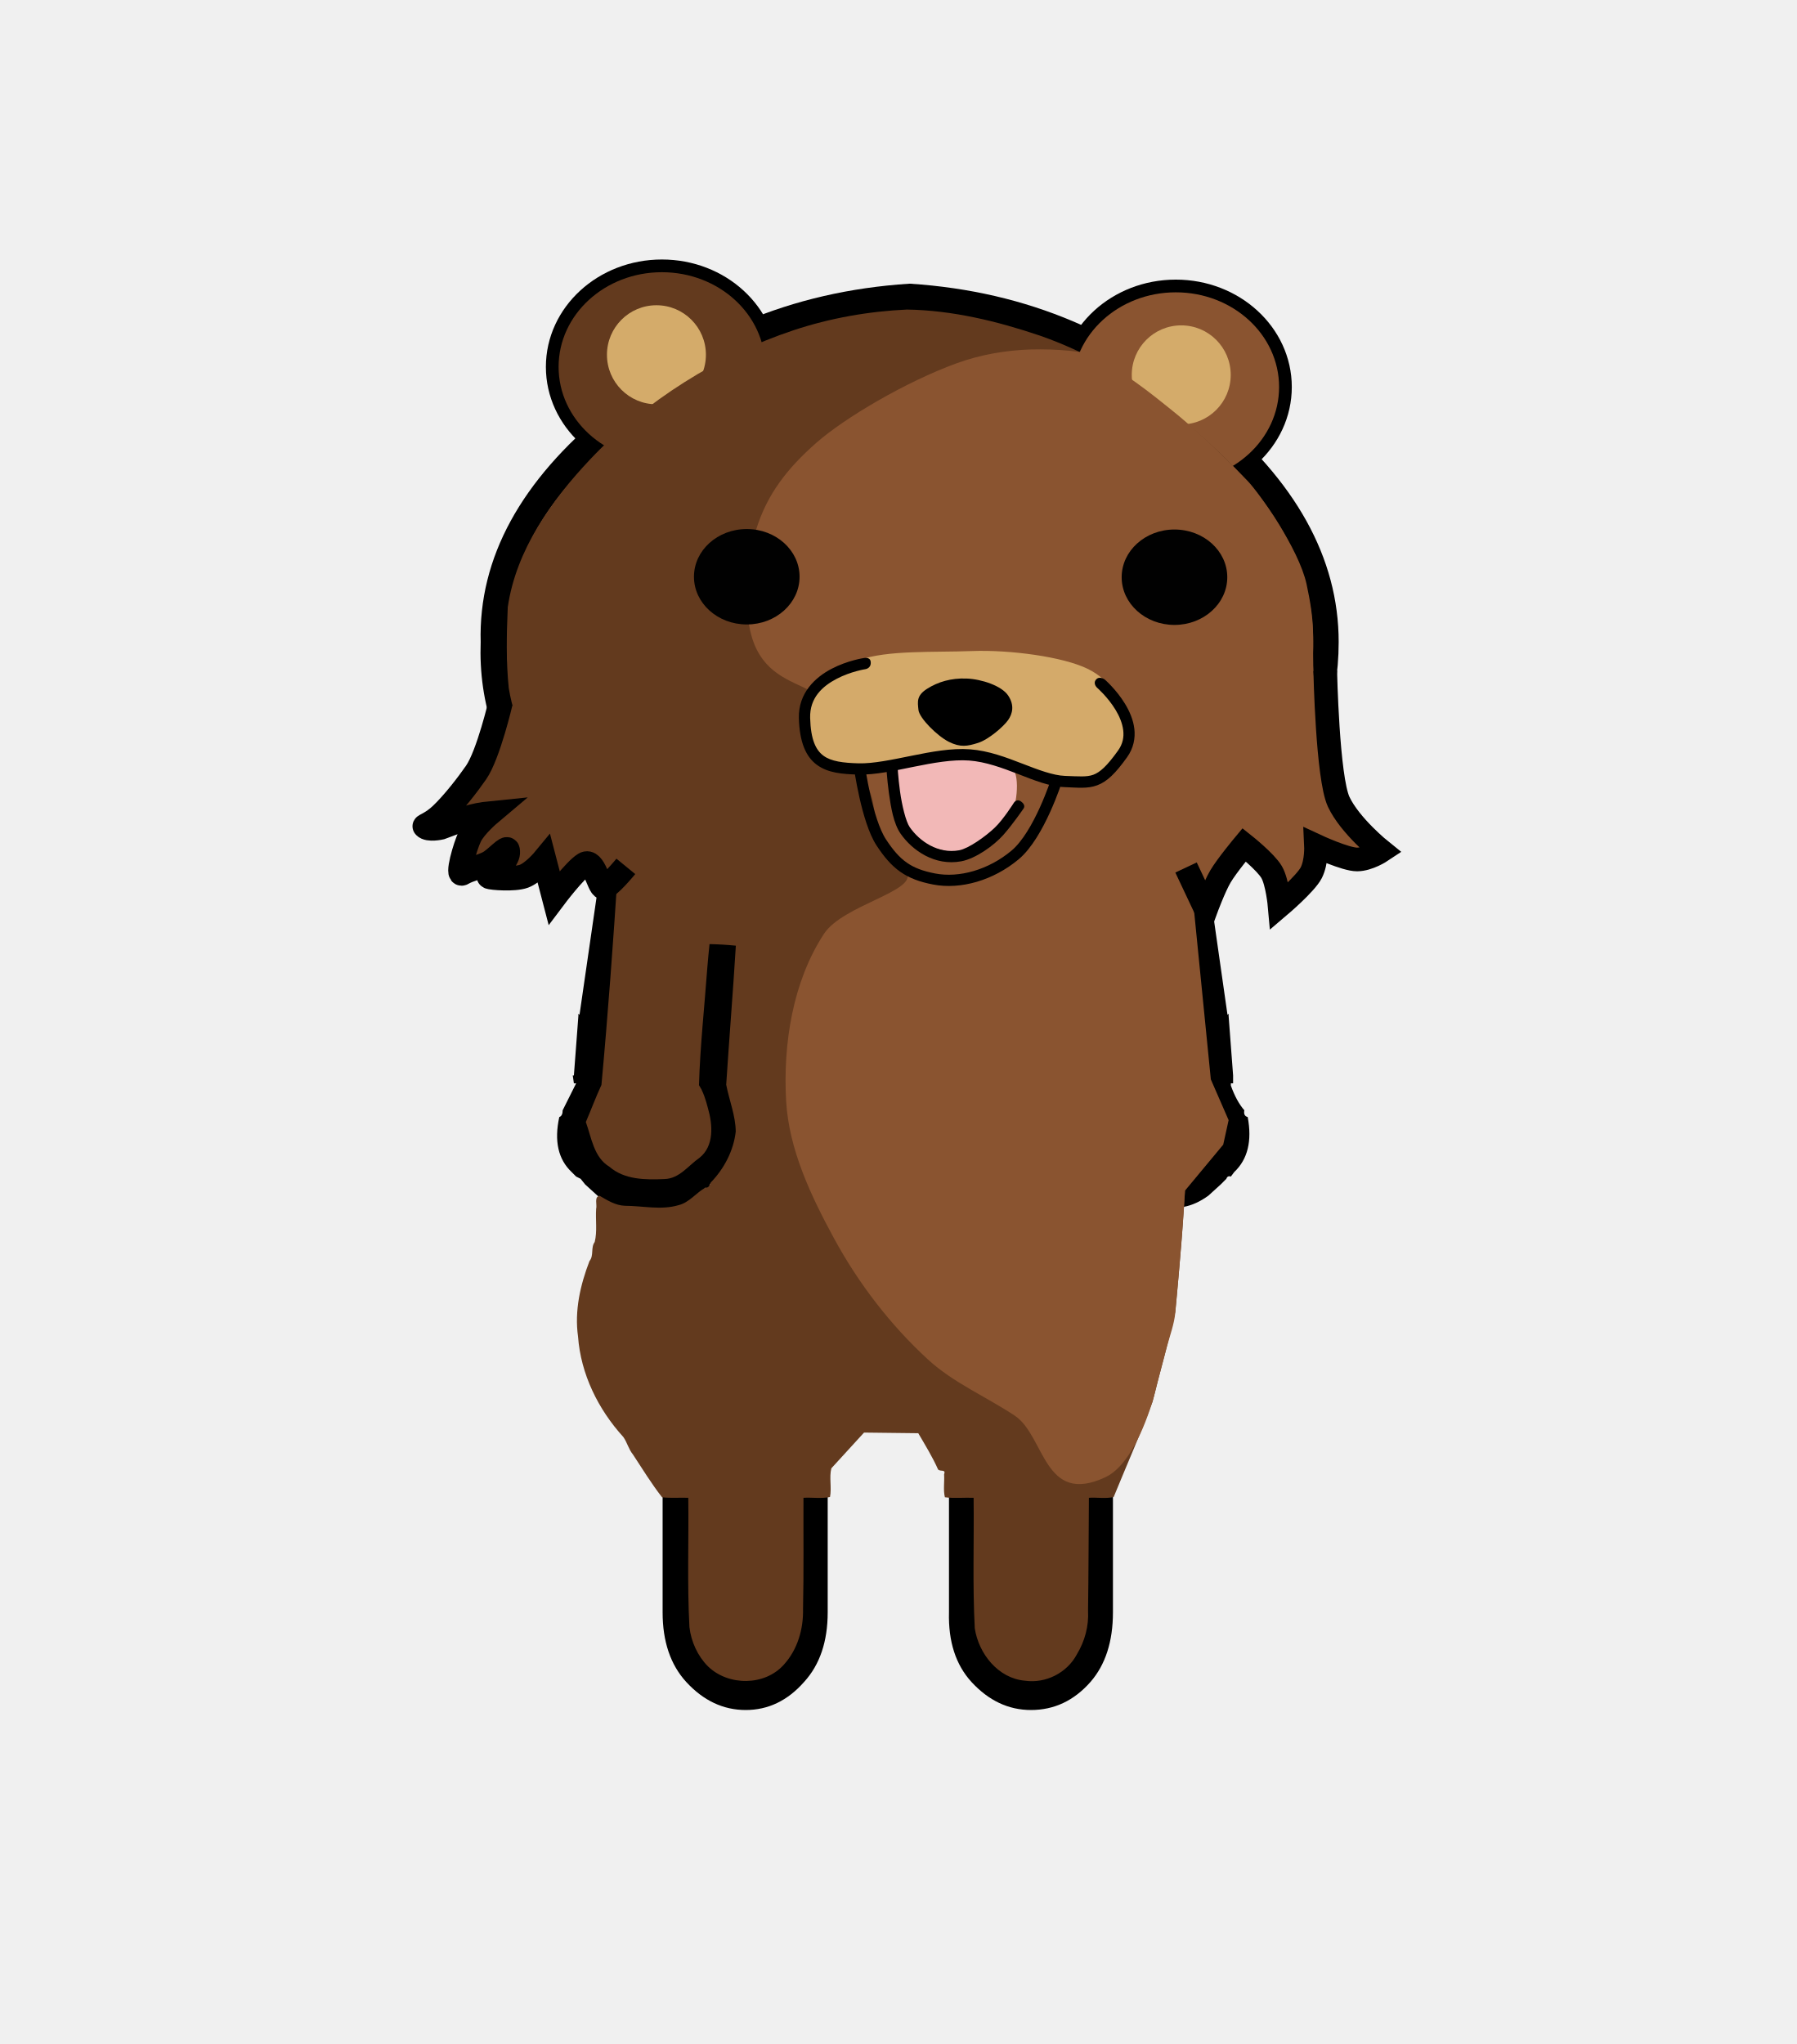
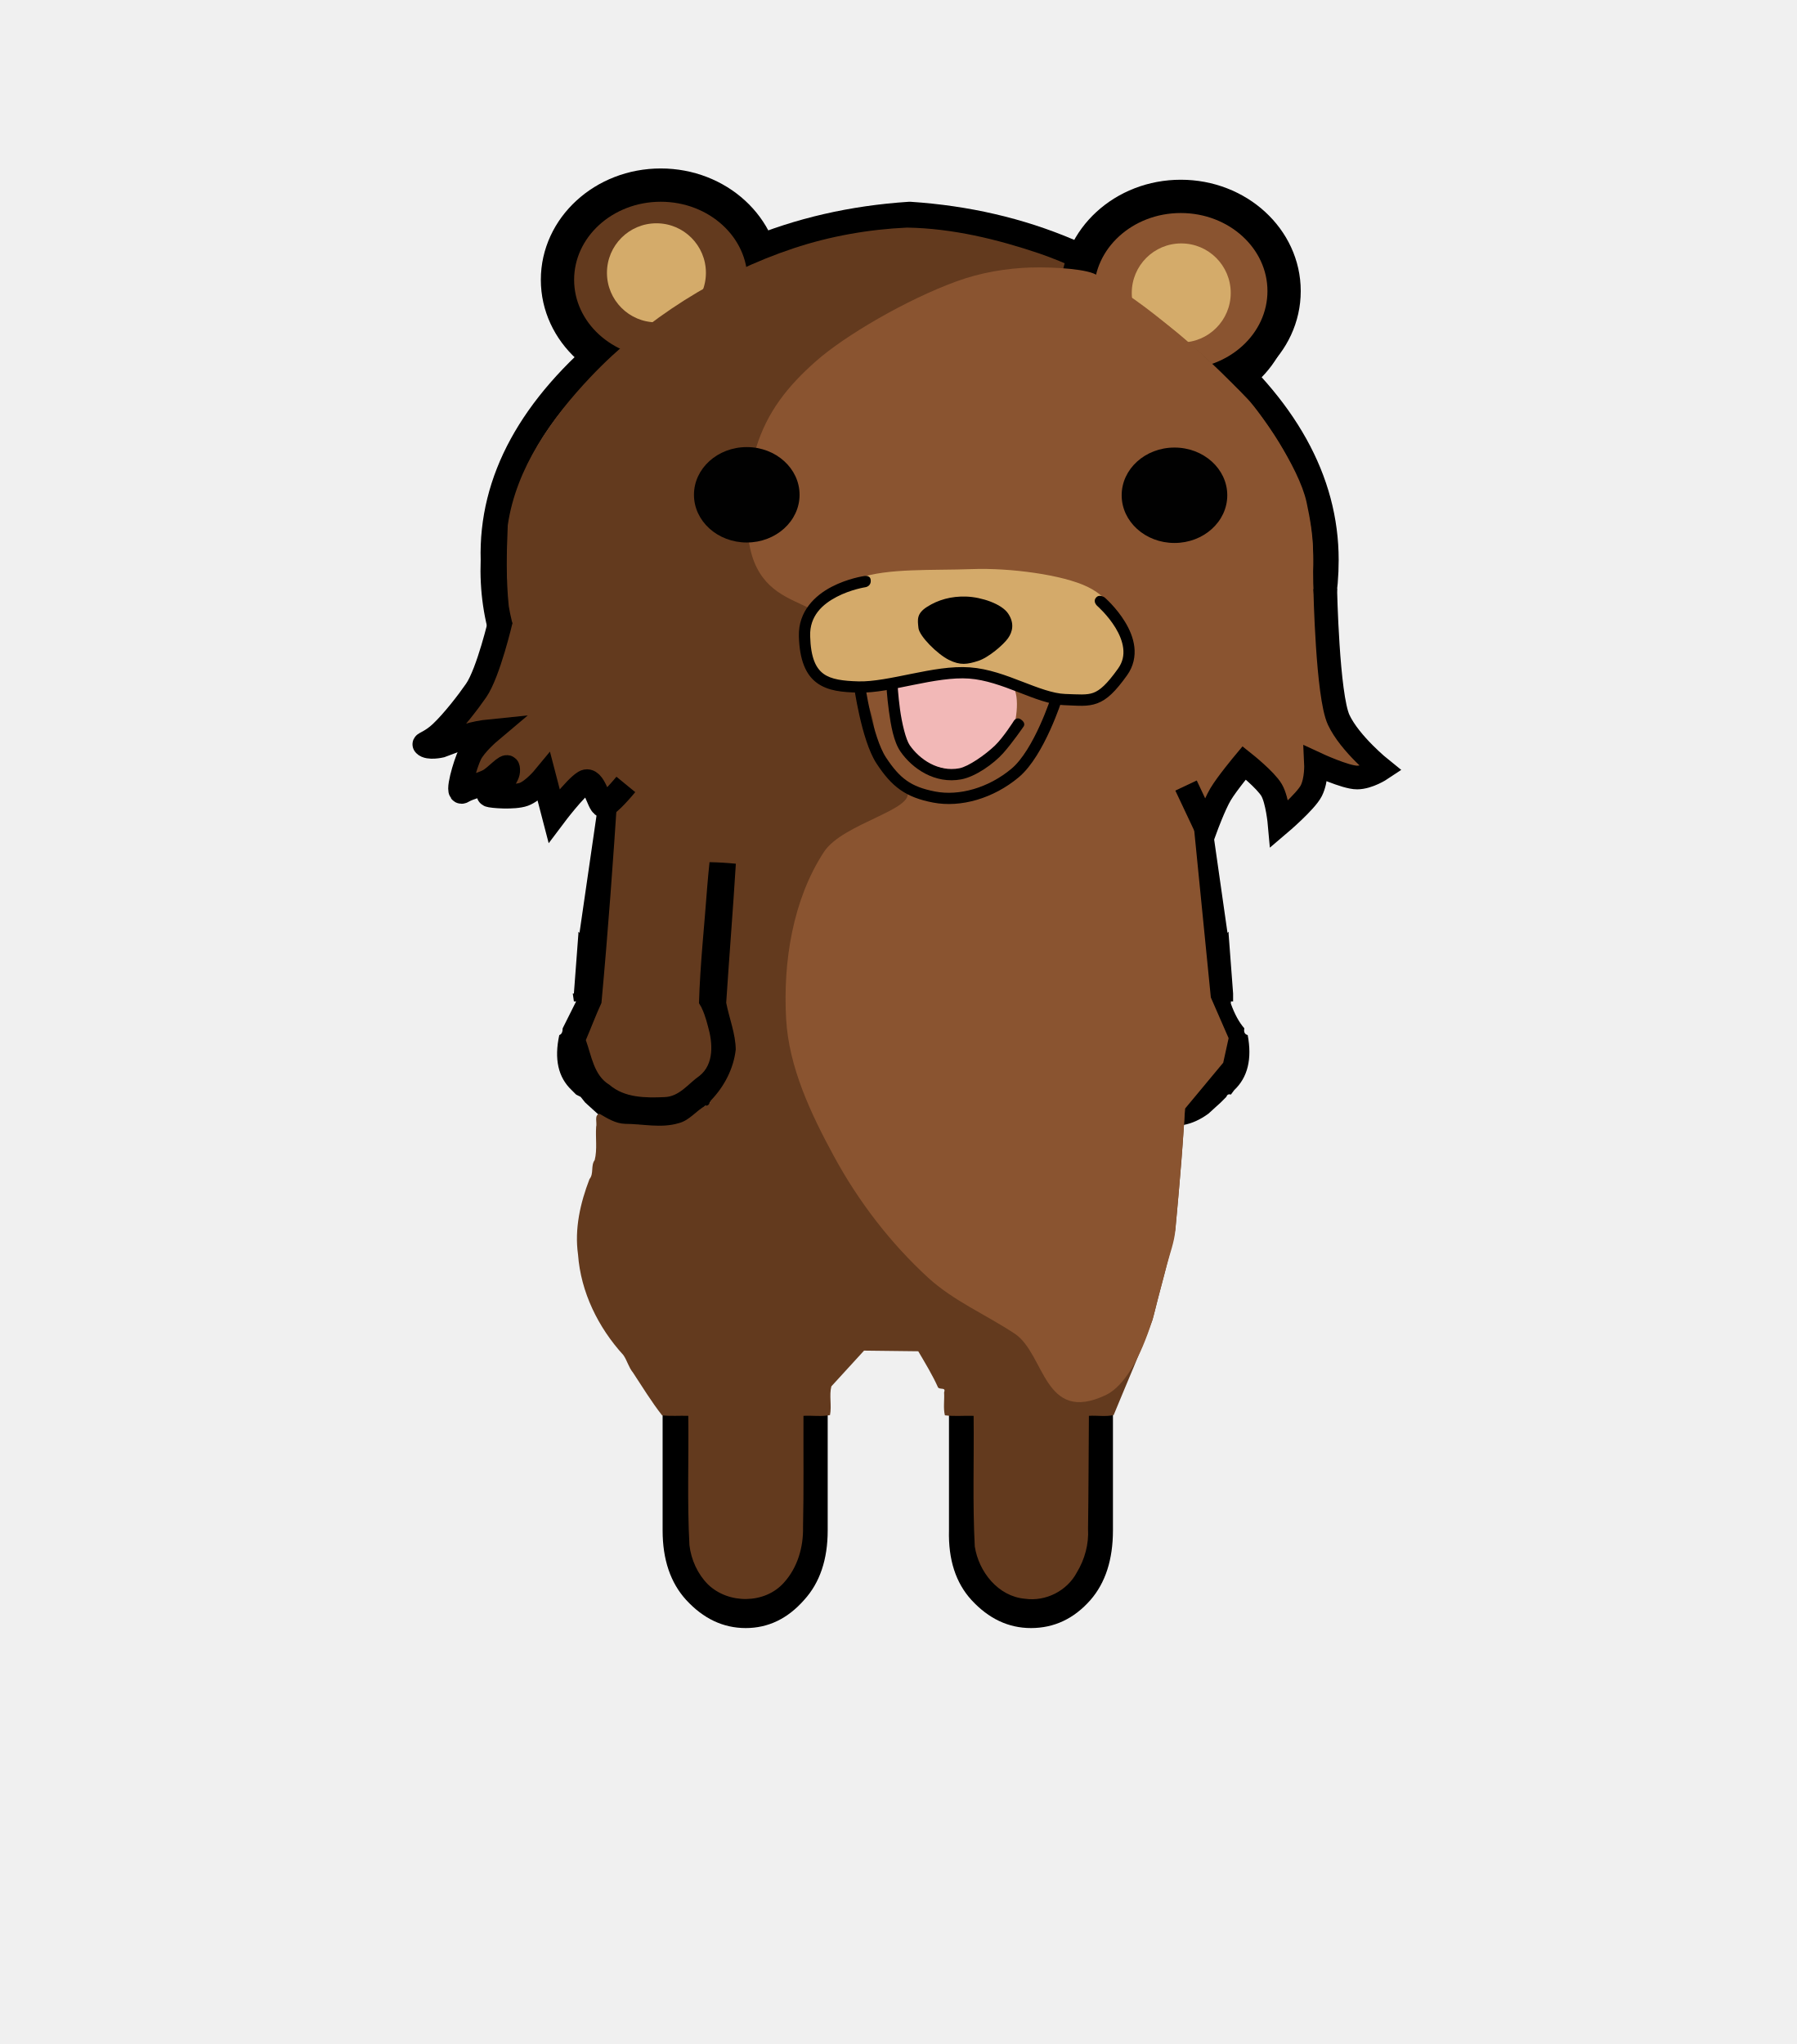
<svg xmlns="http://www.w3.org/2000/svg" xmlns:xlink="http://www.w3.org/1999/xlink" height="182" width="160" xml:space="preserve" version="1.1" id="svg6">
  <defs id="defs4">
    <g id="c">
      <path d="M.4-60h3.9l1.2.55 3.9-8.6 3.85 8.6L14.5-60l3.15 3.05 1.15 1.05-.05.05-.4.4.1.1q2.1 2.05 2.35 4.55v.6q0 1.65-.8 3.1l-.25.45-1.4 1.7.15.15-.3.25-3.25.9v4.7l-3.25.7-3.1.9.65 1.6 3.3-1.25 3-.6q1.55 0 2.15.6.8.8.8 2 0 1.1-.75 1.85-1.05 1.05-4.1 1.25l-1.25.05.35 1.5 1.5-.05-.05 2.75-1.5 1.25v12.25l-.85 4.6h-1.5V-3q0 .7-.45 1.15-.55.55-1.6.55-1.15 0-1.65-.55Q6.2-2.3 6.25-3v-6.55h-1.6l-2.35-3.5H.55L-3-9.55V-3q0 .7-.45 1.15-.55.55-1.6.55-1.1 0-1.65-.55-.45-.45-.4-1.15v-6.55h-1.55l-1.7-1.1-1.75-3.9v-3.9l.45-.4q.75-.6 1.35-1.55l-1.25-1-.7.95.4-10.95 1.75-12.8.4.35.75-.7-1-1.1q-1.55-1.9-1.5-4.15l.05-1q.35-2.3 2.45-4.25l-.75-.75.5-3.95.65.3 3.85-8.6 3.85 8.6L.4-60m10.1 14.7v1.9h1.3v-3.25h-1.15v-9.45h-6.2v3.85l-.05 1.1-.45 2.45-1 2.05H2v3.3h1.35v-1.95h7.15m-6.05-1.35.5-.9.9-3.55v-.05l.05-.35v-3.25h3.4v8.1H4.45m14.3-9.2-1.1-1.1 1.1 1.1M5.5-37.95Q4.45-39 2.25-39l-4 .75-3.1.9.65 1.6L-.9-37l3-.6q1.55 0 2.15.6.8.8.8 2 0 1.1-.75 1.85Q3.25-32.1.25-31.9l-1.3.05.35 1.5q3.95-.05 5.9-1.55l.45-.35q1-1 1-2.85-.05-1.8-1.15-2.85M-7.15-43.6l.75-1.55v-1.35h-1.5v1.45h.55l-.55 1.45h.75M-5-45.05h.55L-5-43.6h.75l.75-1.55v-1.35H-5v1.45" fill="#fff" fill-rule="evenodd" transform="translate(21.55 71)" id="path1" />
      <path d="m4.3-60 5.1-11 5.1 11-1.25.55-3.85-8.6-3.9 8.6L4.3-60m14.5 4.1.25-.3q2.55 2.35 2.8 5.4v.6q0 1.9-.9 3.55-.7 1.25-1.9 2.4l-.55-.55-.15-.15 1.4-1.7.25-.45q.8-1.45.8-3.1v-.6q-.25-2.5-2.35-4.55l-.1-.1.4-.4.05-.05m-3.85 16.95.75-.05q2.2 0 3.25 1.05 1.1 1.05 1.1 2.85 0 1.85-1 2.85l-.4.35q-1.55 1.2-4.4 1.5l-1.5.05-.35-1.5 1.25-.05q3.05-.2 4.1-1.25.75-.75.75-1.85 0-1.2-.8-2-.6-.6-2.15-.6l-3 .6-3.3 1.25-.65-1.6 3.1-.9 3.25-.7m-3.1 29.4v6.6q0 1.25-.8 2.05-.9.9-2.75.9-1.95 0-2.85-.9-.8-.8-.8-2.05v-6.6h1.6V-3q-.05.7.4 1.15.5.55 1.65.55 1.05 0 1.6-.55.45-.45.45-1.15v-6.55h1.5M-3-9.55h1.5v6.6q0 1.25-.8 2.05-.9.9-2.75.9-1.9 0-2.8-.9-.85-.8-.8-2.05v-6.6h1.55V-3q-.05.7.4 1.15.55.55 1.65.55 1.05 0 1.6-.55Q-3-2.3-3-3v-6.55m-9.1-8.9q-.7.45-1.6.45-1 0-2.7-1.1l-1.9-.65q-.85 0-1.3.55l-.6.95-1.35-.75 1.2-1.65q.85-.8 1.95-.8t2.3.8q1.65.85 2.55.85.6 0 1.3-.65l.7-.95 1.25 1q-.6.95-1.35 1.55l-.45.4m2-25.75-.6-.7q-1.85-2.2-1.8-4.9l.05-1q.35-2.8 2.75-5l.75.75q-2.1 1.95-2.45 4.25l-.05 1q-.05 2.25 1.5 4.15l1 1.1-.75.7-.4-.35m.9-15.55-.55-.25 5.05-11L.4-60l-1.25.55-3.85-8.6-3.85 8.6-.65-.3M2-43.4v-3.25h.95l1-2.05.45-2.45.05-1.1v-3.85h6.2v9.45h1.15v3.25h-1.3v-1.95H3.35v1.95H2m7.3-11.35v-.05H5.85v3.25l-.05.35v.05l-.9 3.55-.5.9-.05.05H9.3v-8.1m-3.8 16.8q1.1 1.05 1.15 2.85 0 1.85-1 2.85l-.45.35q-1.95 1.5-5.9 1.55l-.35-1.5 1.3-.05q3-.2 4.05-1.25.75-.75.75-1.85 0-1.2-.8-2-.6-.6-2.15-.6l-3 .6-3.3 1.25-.65-1.6 3.1-.9 4-.75q2.2 0 3.25 1.05M-5-45.05v-1.45h1.5v1.35l-.75 1.55H-5l.55-1.45H-5m-2.15 1.45h-.75l.55-1.45h-.55v-1.45h1.5v1.35l-.75 1.55" fill-rule="evenodd" transform="translate(21.55 71)" id="path2" />
      <path d="M.4-60h3.9m8.4 33.6v9.45m0 0v2.8m4.95-42.8 1.1 1.1" fill="none" stroke="#000" stroke-linecap="round" stroke-linejoin="round" transform="translate(21.55 71)" id="path3" />
    </g>
    <g id="d" transform="translate(.8)">
      <use height="3" transform="matrix(1.005 0 0 1 -.804 0)" width="4.65" xlink:href="#a" id="use3" />
      <use height="3" transform="matrix(1.005 0 0 1 16.096 0)" width="4.65" xlink:href="#a" id="use4" />
    </g>
    <path d="M1.35 0h.2l.55.1.45.35q.45.45.45 1L2.55 2.6q-.45.4-1 .4l-.8-.2-.25-.2-.45-.7v-.15L0 1.45v-.1q.05-.5.5-.9l.25-.2Q1 .05 1.3 0h.05m.45.85L1.55.8Q1.2.75 1 1q-.2.15-.2.45v.15l.15.45H1l.05.05.2.1.3.05.55-.2.15-.6-.05-.3L2.1 1 2.05.95 1.9.85h-.1" fill-rule="evenodd" id="b" />
    <use height="3" transform="translate(.8)" width="3" xlink:href="#b" id="a" />
    <g id="a-4">
      <path d="M-15.5-41.55q-2.65-3.1-2.5-7.1-.15-5.3 5.35-9.8Q-7.15-63.5.5-64q7.6.5 13.05 5.55 5.45 4.5 5.45 9.8 0 4-2.6 7.1h.1-.05l-2.6 3.1v.8l-.2-.95-.8.05.65 9.65h.15l.25.75.2.5.2.4-.15.45-.3.75-.2.35-.9.7h-.05l-.05 1.5h.05l-.05.5h-.05l-.35 4.2-1.05 4.1-1.65 4v.05H8.4v5.2Q8.35-4.1 7.6-3.2q-.65.75-1.7.75-1 0-1.7-.75-.8-.9-.8-2.25v-5.2H2.1v-1.2h-.3V-12l-.9-1.55h-2.45l-1.55 1.7v1.2h-1.2v5.2q-.05 1.35-.8 2.25-.7.75-1.7.75t-1.75-.75q-.75-.9-.75-2.25v-5.2h-1.2L-12.1-13l.1-.1q-1.8-1.9-2.15-4.15l-.1-1.2.05-.95.55-1.85h.1v-.55l.15-.15V-24q.75.6 1.55.55l.25-.05q1.9.5 3-.85.4.2.2-.15 1-.75 1.25-2.4-.05-.7-.45-2l.45-6.3-1.35-.1-.5 6.45.15.05v.05h.05l.4 1.4q.15 1.45-.95 1.9-.55.9-2.1.6h-.5q-.6-.2-1.3-.85l-.2-.35-.25-.75-.15-.45.15-.4.25-.5.25-.75h.1l.7-9.65-.85-.05-.4-.05v-.15l-2.05-2.75h.2m1.75 19.65-.05-.1.05.1m3.65-6.55h.05l-.05-.05v.05" fill="#fff" fill-rule="evenodd" transform="translate(18.6 64.6)" id="path1-8" />
      <path d="m13.85-37.65.8 5.6.05-.05v.1l.2 2.65v.35h-.1v.1q.25.7.6 1.1-.05.25.15.3.3 1.6-.6 2.45l-.15.2q-.15-.05-.2.1l-.25.25-.55.5q-.55.4-1.1.5h-.05l.05-1.5h.05l.9-.7.2-.35.3-.75.15-.45-.2-.4-.2-.5-.25-.75h-.15l-.65-9.65.8-.05.2.95m-4.3 27v5.2q0 1.95-1 3.1Q7.45-1.1 5.9-1.1q-1.5 0-2.65-1.25-1.05-1.15-1-3.1v-5.2H3.4v5.2q0 1.35.8 2.25.7.75 1.7.75 1.05 0 1.7-.75.75-.9.8-2.25v-5.2h1.15m-12.7 0v5.2q0 1.95-1.05 3.1Q-5.3-1.1-6.8-1.1t-2.65-1.25q-1.05-1.15-1.05-3.1v-5.2h1.2v5.2q0 1.35.75 2.25.75.75 1.75.75t1.7-.75q.75-.9.8-2.25v-5.2h1.15M-13.4-24l-.55-.5-.2-.25-.2-.1-.2-.2q-.9-.85-.55-2.45.15-.05.15-.3l.55-1.1.05-.1h-.1l-.05-.35h.05l.2-2.65v-.1l.05.05.95-6.55.85.05-.7 9.65h-.1l-.25.75-.25.5-.15.4.15.45.25.75.2.35q.7.65 1.3.85h.5q1.55.3 2.1-.6 1.1-.45.95-1.9l-.4-1.4h-.05v-.05l-.15-.05.5-6.45 1.35.1-.45 6.3q.4 1.3.45 2-.25 1.65-1.25 2.4.2.35-.2.15-1.1 1.35-3 .85l-.25.05q-.8.05-1.55-.55" fill-rule="evenodd" transform="translate(18.6 64.6)" id="path2-1" />
      <path d="M3.1 23.05q-2.65-3.1-2.5-7.1-.15-5.3 5.35-9.8Q11.45 1.1 19.1.6q7.6.5 13.05 5.55 5.45 4.5 5.45 9.8 0 4-2.6 7.1" fill="none" stroke="#000" stroke-linecap="round" stroke-linejoin="round" stroke-width="1.2" id="path3-3" />
      <path d="M5.4-44.05q.15.45.45.75l.7.25.95-.6q.4-.65.4-1.65 0-1.35-.9-3.25h1.05q.9 1.6.9 3.15 0 1.55-.65 2.4-.6.8-1.6.8-1.35 0-1.9-1.4-.6 1.4-1.9 1.4-1.05 0-1.65-.85Q.6-43.9.6-45.4q0-1.55.95-3.15h1q-.85 1.9-.85 3.25 0 1 .35 1.65.4.6.95.6.4 0 .7-.3l.45-.7.1-1.15V-47H5.3v1.8l.1 1.15" fill-rule="evenodd" transform="translate(18.6 64.6)" id="path4" />
    </g>
  </defs>
-   <g id="g35">
+   <g id="g35" transform="translate(0,-7.297042)">
    <g id="g29" transform="translate(-2.33869,10.26122)" style="display:inline">
      <g transform="matrix(2,0,0,2,82.341,144.2)" id="g7">
        <use height="63.5" transform="translate(-18.6,-64.6)" width="38.2" xlink:href="#a-4" id="use4-4" />
        <g id="g46" style="display:none">
          <ellipse style="display:inline;fill:#8a5430;fill-opacity:1;stroke:#000000;stroke-width:1.132;stroke-linecap:round;stroke-linejoin:round;stroke-dasharray:none;stroke-opacity:1;paint-order:stroke fill markers" id="path42-28-7" cx="-15.468" cy="-59.753" rx="4.599" ry="4.215" transform="matrix(-1,0,0,1,-4.9999997e-8,1.5e-6)" />
          <ellipse style="display:inline;fill:#d4ab6a;fill-opacity:1;stroke:none;stroke-width:0.567;stroke-linecap:round;stroke-linejoin:round;stroke-dasharray:none;stroke-opacity:1;paint-order:stroke fill markers" id="path42-2-9-8" cx="-15.617" cy="-59.964" rx="2.203" ry="2.205" transform="scale(-1,1)" />
        </g>
        <g id="g45" style="display:inline">
          <ellipse style="display:inline;fill:#8a5430;fill-opacity:1;stroke:#000000;stroke-width:1.132;stroke-linecap:round;stroke-linejoin:round;stroke-dasharray:none;stroke-opacity:1;paint-order:stroke fill markers" id="path42-28" cx="-12.348" cy="-60.001" rx="4.599" ry="4.215" transform="scale(-1,1)" />
          <ellipse style="display:inline;fill:#d4ab6a;fill-opacity:1;stroke:none;stroke-width:0.567;stroke-linecap:round;stroke-linejoin:round;stroke-dasharray:none;stroke-opacity:1;paint-order:stroke fill markers" id="path42-2-9" cx="-12.591" cy="-60.54" rx="2.203" ry="2.205" transform="scale(-1,1)" />
        </g>
        <g id="g44" style="display:inline">
          <ellipse style="fill:#633a1e;fill-opacity:1;stroke:#000000;stroke-width:2.264;stroke-linecap:round;stroke-linejoin:round;stroke-dasharray:none;stroke-opacity:1;paint-order:stroke fill markers" id="path42" cx="58.939" cy="32.669" rx="9.198" ry="8.431" transform="matrix(0.5,0,0,0.5,-40.00115,-77.23061)" />
          <ellipse style="display:inline;fill:#d4ab6a;fill-opacity:1;stroke:none;stroke-width:0.567;stroke-linecap:round;stroke-linejoin:round;stroke-dasharray:none;stroke-opacity:1;paint-order:stroke fill markers" id="path42-2" cx="-10.775" cy="-61.436" rx="2.203" ry="2.205" />
+           <ellipse style="display:inline;fill:none;fill-opacity:1;stroke:#000000;stroke-width:2.964;stroke-linecap:round;stroke-linejoin:round;stroke-dasharray:none;stroke-opacity:1;paint-order:stroke fill markers" id="ellipse43-8-1-0-88" cx="58.839" cy="32.21" rx="9.198" ry="8.431" transform="matrix(0.5,0,0,0.5,-40.00115,-77.23061)" />
        </g>
        <path style="fill:#633a1e;fill-opacity:1;stroke:none;stroke-width:0.11;stroke-opacity:1" d="m 80.773,27.562 c -3.417,0.155 -6.864,0.763 -10.116,1.845 -6.696,2.227 -13.183,6.287 -18.088,11.476 -3.455,3.655 -6.608,8.069 -7.355,13.175 -0.102,2.402 -0.16,4.824 0.09,7.218 0.573,3.456 2.212,6.672 4.438,9.355 0.523,0.565 0.217,1.391 -0.331,1.806 0.018,0.624 0.74,1.096 1.036,1.657 0.777,1.023 1.548,2.093 2.247,3.148 0.74,0.263 1.555,0.172 2.325,0.289 -0.416,6.355 -0.877,12.727 -1.463,19.071 -0.504,1.083 -0.919,2.214 -1.39,3.304 0.506,1.389 0.706,3.146 2.101,3.983 1.344,1.166 3.225,1.171 4.902,1.095 1.33,-0.036 2.12,-1.2 3.119,-1.893 1.322,-1.052 1.176,-2.956 0.752,-4.411 -0.185,-0.71 -0.406,-1.451 -0.799,-2.055 0.102,-3.471 0.484,-6.932 0.737,-10.397 0.063,-0.721 0.122,-1.444 0.202,-2.164 0.776,0.015 1.568,0.061 2.344,0.14 -0.253,4.123 -0.591,8.254 -0.859,12.379 0.27,1.393 0.834,2.751 0.849,4.172 -0.193,1.708 -1.032,3.303 -2.217,4.53 -0.157,0.233 -0.135,0.483 -0.47,0.459 -0.846,0.455 -1.438,1.335 -2.419,1.568 -1.549,0.459 -3.177,0.056 -4.757,0.052 -0.843,-0.028 -1.562,-0.484 -2.264,-0.892 -0.499,0.094 -0.205,0.802 -0.303,1.164 -0.068,0.976 0.111,2.011 -0.129,2.954 -0.37,0.5 -0.057,1.203 -0.463,1.694 -0.82,2.131 -1.346,4.428 -1.021,6.718 0.245,3.349 1.792,6.488 4.035,8.951 0.341,0.485 0.468,1.085 0.856,1.559 0.843,1.279 1.658,2.617 2.594,3.809 0.759,0.088 1.559,0.017 2.333,0.044 0.048,3.837 -0.105,7.681 0.102,11.514 0.15,1.291 0.73,2.576 1.652,3.497 1.818,1.761 5.067,1.758 6.767,-0.166 1.213,-1.339 1.739,-3.166 1.696,-4.951 0.073,-3.297 0.025,-6.596 0.039,-9.894 0.782,-0.045 1.605,0.09 2.362,-0.07 0.165,-0.824 -0.086,-1.765 0.122,-2.556 0.97,-1.06 1.94,-2.121 2.91,-3.181 1.609,0.019 3.219,0.038 4.828,0.057 0.618,1.057 1.276,2.128 1.767,3.235 0.223,0.206 0.71,-0.053 0.534,0.435 0.043,0.673 -0.089,1.385 0.07,2.033 0.835,0.113 1.708,0.015 2.558,0.048 0.046,3.873 -0.101,7.754 0.103,11.622 0.346,2.263 2.084,4.462 4.478,4.665 1.842,0.261 3.741,-0.701 4.612,-2.346 0.705,-1.167 1.074,-2.517 0.996,-3.884 0.048,-3.352 0.05,-6.705 0.077,-10.058 0.729,-0.049 1.502,0.097 2.205,-0.07 1.157,-2.827 2.397,-5.632 3.464,-8.491 0.66,-2.666 1.423,-5.314 2.021,-7.991 0.389,-4.078 0.752,-8.159 0.932,-12.251 1.024,-0.76 2.181,-1.537 2.536,-2.844 0.169,-0.653 0.657,-1.312 0.564,-1.975 -0.61,-0.993 -0.794,-2.196 -1.419,-3.169 -0.319,-0.202 -0.073,-0.754 -0.192,-1.083 -0.392,-5.989 -0.816,-11.975 -1.202,-17.965 0.441,0.084 1.348,-0.459 1.384,0.193 0.037,0.367 0.313,1.668 0.627,0.859 -0.097,-0.702 0.101,-1.294 0.651,-1.754 1.189,-1.468 2.491,-2.876 3.61,-4.381 -0.173,-0.493 -0.609,-1.118 -0.195,-1.643 1.957,-2.391 3.513,-5.193 4.297,-8.213 1.142,-4.35 0.931,-9.109 -0.984,-13.215 -2.004,-4.733 -5.741,-8.42 -9.6,-11.687 -3.836,-3.368 -8.239,-6.123 -13.073,-7.805 -3.801,-1.284 -7.787,-2.252 -11.816,-2.317 z m 3.33,29.912 c 0.25,0.065 1.008,-0.181 0.663,0.29 -1.16,2.745 -2.043,5.934 -1.046,8.869 0.367,1.214 1.698,2.263 2.981,1.74 0.913,-0.421 1.377,-1.403 1.849,-2.224 0.035,-1.833 0.07,-3.666 0.106,-5.499 0.54,0.084 1.406,-0.158 1.763,0.11 0.058,2.052 -0.156,4.19 0.49,6.17 0.26,0.73 0.882,1.229 1.629,1.397 0.747,0.492 1.343,-0.387 1.981,-0.684 1.169,-0.614 1.293,-2.102 1.415,-3.27 0.11,-2.398 -0.786,-4.682 -1.659,-6.868 0.585,0.022 1.316,-0.106 1.799,0.12 1.605,2.972 2.299,6.675 0.937,9.853 -0.661,1.284 -1.942,2.512 -3.492,2.355 -1.406,0.188 -2.77,-0.65 -3.403,-1.887 -0.177,-0.746 -0.808,-0.87 -1.004,-0.057 -0.656,1.192 -1.923,2.035 -3.313,1.975 -1.995,0.185 -3.524,-1.632 -4.05,-3.382 -0.73,-2.704 -0.311,-5.691 1.015,-8.16 0.275,-0.78 0.498,-0.973 1.339,-0.847 z" id="path29" transform="matrix(0.5,0,0,0.5,-40.00115,-77.23061)" />
        <rect style="fill:#633a1e;fill-opacity:1;stroke:none;stroke-width:0.5;stroke-opacity:1" id="rect29" width="10.291" height="7.463" x="0.087" y="-49.374" />
        <g id="g47" style="display:none">
          <ellipse style="fill:#633a1e;fill-opacity:1;stroke:#000000;stroke-width:1.132;stroke-linecap:round;stroke-linejoin:round;stroke-dasharray:none;stroke-opacity:1;paint-order:stroke fill markers" id="ellipse43" cx="-11.567" cy="-60.479" rx="4.599" ry="4.215" />
          <ellipse style="display:inline;fill:#d4ab6a;fill-opacity:1;stroke:none;stroke-width:0.567;stroke-linecap:round;stroke-linejoin:round;stroke-dasharray:none;stroke-opacity:1;paint-order:stroke fill markers" id="ellipse44" cx="-11.57" cy="-60.458" rx="2.203" ry="2.205" />
        </g>
      </g>
      <g id="g37" transform="translate(2.33869,-10.26122)">
        <path style="display:inline;fill:#633a1e;fill-opacity:1;stroke:none;stroke-width:0.836;stroke-opacity:1" d="m 45.585,62.76 c 0,0 -1.632,3.876 -2.896,5.561 -0.828,1.104 -2.354,2.918 -3.588,3.986 -0.929,0.804 -1.745,1.028 -1.683,1.088 0.385,0.372 1.644,0.107 1.644,0.107 0,0 2.383,-0.838 3.231,-1.042 0.848,-0.203 1.808,-0.29 1.808,-0.29 0,0 -1.531,1.185 -2.043,2.144 -0.513,0.959 -1.407,3.856 -0.758,3.488 0.649,-0.368 1.895,-0.599 2.666,-0.972 0.771,-0.373 1.297,-1.57 1.376,-1.169 0.078,0.401 -0.035,0.483 -0.329,0.935 -0.295,0.452 -1.234,1.433 -0.998,1.542 0.236,0.11 2.015,0.105 2.991,-0.224 0.977,-0.33 1.296,-0.54 1.296,-0.54 l 0.652,3.059 c 0,0 2.299,-2.984 3.275,-3.523 0.976,-0.539 0.929,2.51 1.406,2.576 0.477,0.066 2.771,-2.551 2.771,-2.551" id="path35-1" />
        <path style="display:inline;fill:none;fill-opacity:1;stroke:#000000;stroke-width:2.164;stroke-dasharray:none;stroke-opacity:1" d="m 44.584,62.515 c 0,0 -1.089,4.671 -2.187,6.266 -0.72,1.045 -2.046,2.762 -3.119,3.773 -0.808,0.761 -1.517,0.973 -1.463,1.029 0.334,0.352 1.43,0.101 1.43,0.101 0,0 2.072,-0.793 2.809,-0.986 0.737,-0.192 1.571,-0.275 1.571,-0.275 0,0 -1.331,1.121 -1.776,2.029 -0.446,0.908 -1.223,3.65 -0.659,3.301 0.564,-0.349 1.647,-0.567 2.317,-0.92 0.67,-0.353 1.635,-1.522 1.703,-1.142 0.068,0.38 -0.063,0.6 -0.319,1.027 -0.256,0.427 -1.547,1.249 -1.342,1.353 0.205,0.104 2.248,0.264 3.097,-0.048 0.849,-0.312 1.811,-1.478 1.811,-1.478 l 0.883,3.39 c 0,0 1.862,-2.479 2.71,-2.989 0.848,-0.51 1.264,2.007 1.679,2.07 0.415,0.062 2,-1.873 2,-1.873" id="path35" />
+         <ellipse style="display:inline;fill:none;fill-opacity:1;stroke:#000000;stroke-width:2.964;stroke-linecap:round;stroke-linejoin:round;stroke-dasharray:none;stroke-opacity:1;paint-order:stroke fill markers" id="ellipse43-8-1-0-88-6" cx="105.145" cy="33.214" rx="9.198" ry="8.431" />
      </g>
      <g id="g38" transform="translate(2.33869,-10.26122)">
        <path style="display:inline;fill:#633a1e;fill-opacity:1;stroke:none;stroke-width:1.008;stroke-dasharray:none;stroke-opacity:1" d="m 115.988,57.708 c 0,0 1.233,4.367 1.358,5.806 0.125,1.439 1.197,6.196 2.039,7.998 0.842,1.802 3.697,2.99 3.353,4.29 -0.344,1.299 -0.689,0.835 -1.711,0.844 -1.022,0.009 -2.76,-1.758 -3.661,-1.22 -0.901,0.537 0.069,1.43 -0.421,2.399 -0.49,0.968 -1.685,2.93 -2.837,2.617 -1.152,-0.313 -0.17,-1.768 -0.696,-2.673 -0.526,-0.905 -1.287,-2.51 -2.443,-2.427 -1.156,0.084 -1.54,1.846 -2.108,2.807 -0.568,0.961 -0.237,2.604 -1.465,2.621 -1.229,0.016 -1.603,-3.408 -1.603,-3.408" id="path36-4" />
        <path style="display:inline;fill:none;fill-opacity:1;stroke:#000000;stroke-width:1.008;stroke-dasharray:none;stroke-opacity:1" d="m 117.199,60.309 c 0,0 1.076,9.025 2.077,11.167 1.001,2.142 3.787,4.376 3.787,4.376 0,0 -1.124,0.749 -2.146,0.757 -1.022,0.009 -3.661,-1.22 -3.661,-1.22 0,0 0.069,1.43 -0.421,2.399 -0.49,0.968 -2.819,2.946 -2.819,2.946 0,0 -0.187,-2.097 -0.713,-3.002 -0.526,-0.905 -2.443,-2.427 -2.443,-2.427 0,0 -1.54,1.846 -2.108,2.807 -0.568,0.961 -1.301,2.958 -1.301,2.958 l -1.767,-3.745" id="path36" />
      </g>
      <path style="display:inline;fill:#8a5430;fill-opacity:1;stroke:none;stroke-width:1.064;stroke-dasharray:none;stroke-opacity:1;paint-order:stroke fill markers" d="m 91.86,31.113 c -2.266,0.067 -4.557,0.46 -6.686,1.237 -4.503,1.641 -9.964,4.853 -12.504,7.096 -2.541,2.243 -4.351,4.519 -5.34,7.713 -0.989,3.194 -1.274,8.067 0.054,10.68 1.327,2.613 3.737,2.946 5.556,4.099 1.818,1.154 2.63,5.744 3.913,7.423 1.283,1.678 1.018,4.297 1.018,4.297 0,0 2.001,2.4 2.88,4.054 0.879,1.654 -5.707,2.879 -7.379,5.436 -2.785,4.257 -3.656,9.804 -3.37,14.883 0.244,4.315 2.205,8.446 4.268,12.243 2.172,3.998 5.016,7.707 8.368,10.783 2.255,2.069 5.157,3.297 7.709,4.986 2.719,1.799 2.573,8.082 8.101,5.481 1.719,-0.809 3.135,-3.429 4.159,-6.675 0.189,-0.601 0.32,-1.227 0.486,-1.863 0.231,-0.884 0.54,-2.052 0.819,-3.091 0.272,-1.014 0.644,-1.982 0.744,-3.022 0.153,-1.595 0.571,-6.313 0.775,-9.459 l 0.092,-1.404 3.399,-4.088 0.481,-2.183 -1.584,-3.63 -1.675,-16.834 -1.151,-1.961 2.184,3.168 3.483,-5.523 2.562,2.264 0.498,3.259 2.861,-2.363 0.522,-3.01 3.359,1.319 2.339,-0.597 -3.259,-4.105 c 0,0 -2.267,-7.995 -2.538,-11.295 -0.138,-1.686 -0.04,-2.999 -0.087,-4.316 -0.045,-1.26 -0.231,-2.526 -0.572,-4.095 -0.698,-3.21 -4.267,-8.172 -5.23,-9.177 -0.504,-0.525 -1.971,-2.034 -3.458,-3.427 -1.357,-1.271 -2.738,-2.437 -3.251,-2.839 -1.076,-0.843 -3.161,-2.673 -6.659,-4.726 -0.712,-0.601 -3.908,-0.792 -5.884,-0.734 z" id="path37" transform="translate(2.33869,-10.26122)" />
      <path style="display:inline;fill:none;fill-opacity:1;stroke:#000000;stroke-width:1.021;stroke-dasharray:none;stroke-opacity:1" d="m 119.849,50.147 c 0,0 0.917,9.018 1.943,11.159 1.027,2.14 3.885,4.373 3.885,4.373 0,0 -1.153,0.748 -2.201,0.757 -1.049,0.009 -3.755,-1.219 -3.755,-1.219 0,0 0.071,1.429 -0.432,2.397 -0.503,0.968 -2.892,2.943 -2.892,2.943 0,0 -0.192,-2.095 -0.731,-3 -0.539,-0.904 -2.506,-2.425 -2.506,-2.425 0,0 -1.579,1.845 -2.162,2.805 -0.583,0.96 -1.335,2.956 -1.335,2.956 l -1.813,-3.742" id="path36-5" />
      <g id="g41" transform="translate(2.33869,-10.26122)" style="display:none">
        <path style="display:inline;fill:#633a1e;fill-opacity:1;stroke:none;stroke-width:0.612;stroke-opacity:1" d="m 49.278,69.443 c 0,0 -1.155,2.937 -2.049,4.213 -0.586,0.836 -1.665,2.21 -2.538,3.02 -0.657,0.609 -1.234,0.779 -1.191,0.824 0.272,0.282 1.163,0.081 1.163,0.081 0,0 1.686,-0.635 2.285,-0.789 0.6,-0.154 1.279,-0.22 1.279,-0.22 0,0 -1.083,0.897 -1.445,1.624 -0.363,0.727 -0.995,2.922 -0.536,2.642 0.459,-0.279 1.34,-0.454 1.886,-0.736 0.545,-0.282 0.918,-1.19 0.973,-0.886 0.055,0.304 -0.025,0.366 -0.233,0.708 -0.208,0.342 -0.873,1.085 -0.706,1.169 0.167,0.083 1.425,0.08 2.116,-0.17 0.691,-0.25 0.917,-0.409 0.917,-0.409 l 0.461,2.317 c 0,0 1.626,-2.261 2.316,-2.669 0.69,-0.408 0.657,1.902 0.995,1.952 0.338,0.05 1.96,-1.932 1.96,-1.932" id="path35-1-4" />
        <path style="display:inline;fill:none;fill-opacity:1;stroke:#000000;stroke-width:0.779;stroke-dasharray:none;stroke-opacity:1" d="m 48.916,69.317 c 0,0 -1.116,3.48 -1.893,4.688 -0.509,0.791 -1.448,2.092 -2.206,2.858 -0.571,0.577 -1.073,0.737 -1.035,0.78 0.236,0.267 1.011,0.077 1.011,0.077 0,0 1.466,-0.601 1.987,-0.747 0.521,-0.146 1.112,-0.208 1.112,-0.208 0,0 -0.941,0.849 -1.256,1.537 -0.315,0.688 -0.865,2.765 -0.466,2.501 0.399,-0.264 1.165,-0.43 1.639,-0.697 0.474,-0.267 1.157,-1.153 1.205,-0.865 0.048,0.288 -0.045,0.454 -0.226,0.778 -0.181,0.324 -1.095,0.946 -0.949,1.025 0.145,0.079 1.59,0.2 2.191,-0.036 0.6,-0.236 1.281,-1.12 1.281,-1.12 l 0.625,2.568 c 0,0 1.317,-1.878 1.917,-2.264 0.6,-0.386 0.894,1.521 1.188,1.568 0.294,0.047 1.415,-1.419 1.415,-1.419" id="path35-6" />
        <path style="display:inline;fill:#633a1e;fill-opacity:1;stroke:none;stroke-width:0.654;stroke-dasharray:none;stroke-opacity:1" d="m 113.926,67.171 c 0,0 0.962,2.357 1.06,3.134 0.098,0.777 0.934,3.344 1.592,4.317 0.657,0.973 2.885,1.614 2.617,2.315 -0.269,0.701 -0.538,0.451 -1.336,0.456 -0.798,0.005 -2.154,-0.949 -2.857,-0.659 -0.703,0.29 0.054,0.772 -0.328,1.295 -0.383,0.523 -1.315,1.581 -2.214,1.413 -0.899,-0.169 -0.133,-0.954 -0.543,-1.443 -0.41,-0.488 -1.005,-1.355 -1.907,-1.31 -0.902,0.045 -1.202,0.996 -1.645,1.515 -0.443,0.519 -0.185,1.406 -1.144,1.415 -0.959,0.009 -1.251,-1.839 -1.251,-1.839" id="path36-4-6" />
        <path style="display:inline;fill:none;fill-opacity:1;stroke:#000000;stroke-width:0.654;stroke-dasharray:none;stroke-opacity:1" d="m 114.871,68.575 c 0,0 0.84,4.872 1.621,6.028 0.781,1.156 2.956,2.362 2.956,2.362 0,0 -0.877,0.404 -1.675,0.409 -0.798,0.005 -2.857,-0.659 -2.857,-0.659 0,0 0.054,0.772 -0.328,1.295 -0.383,0.523 -2.2,1.59 -2.2,1.59 0,0 -0.146,-1.132 -0.557,-1.62 -0.41,-0.488 -1.907,-1.31 -1.907,-1.31 0,0 -1.202,0.996 -1.645,1.515 -0.443,0.519 -1.015,1.597 -1.015,1.597 -0.574,-0.764 -1.069,-1.452 -1.088,-2.275" id="path36-9" />
      </g>
    </g>
    <g id="g39" style="display:inline">
      <path style="display:none;fill:#000000;fill-opacity:1;stroke:none;stroke-width:1.064;stroke-dasharray:none;stroke-opacity:1;paint-order:stroke fill markers" d="m 105.582,104.555 c 0,0 1.725,-1.38 2.242,-2.23 0.148,-0.243 0.258,-0.555 0.373,-0.882 0.288,-0.815 0.486,-1.704 0.486,-1.704 0,0 -0.166,-0.247 -0.235,-0.379 -0.515,-0.979 -1.217,-2.39 -1.333,-3.039 -0.116,-0.649 -1.138,-17.093 -1.138,-17.093 l -0.793,-1.708 0.586,-0.278 1.022,1.892 1.878,17.178 1.768,3.024 -1.85,5.303 -3.085,1.754 z" id="path38" />
      <path style="display:inline;fill:none;fill-opacity:1;stroke:#000000;stroke-width:2.108;stroke-dasharray:none;stroke-opacity:1" d="m 120.344,49.464 c 0,0 0.198,9.527 1.199,11.669 1.001,2.142 3.787,4.376 3.787,4.376 0,0 -1.124,0.749 -2.146,0.757 -1.022,0.009 -3.661,-1.22 -3.661,-1.22 0,0 0.069,1.43 -0.421,2.399 -0.49,0.968 -2.819,2.946 -2.819,2.946 0,0 -0.187,-2.097 -0.713,-3.002 -0.526,-0.905 -2.443,-2.427 -2.443,-2.427 0,0 -1.54,1.846 -2.108,2.807 -0.568,0.961 -1.301,2.958 -1.301,2.958 l -1.767,-3.745" id="path36-6" transform="translate(-2.33869,10.26122)" />
    </g>
    <g id="g34" style="display:inline">
      <ellipse style="fill:#010101;fill-opacity:1;stroke:none;stroke-opacity:1" id="path30" cx="66.496" cy="51.354" rx="4.702" ry="4.248" />
      <ellipse style="fill:#010101;fill-opacity:1;stroke:none;stroke-opacity:1" id="path30-8" cx="104.581" cy="51.396" rx="4.702" ry="4.248" />
    </g>
    <g id="gikopoipoi_eyes_closed-1" style="display:none;fill:#ffffff" fill="none" stroke="#000000" stroke-linecap="round" stroke-linejoin="round" transform="translate(-6.556437,21.65656)">
      <path d="m 108.077,29.676 h 6.3" stroke-width="3" id="path5" />
      <path d="m 69.908,29.858 h 6.3" stroke-width="3" style="display:inline" id="path6" />
    </g>
    <g id="g18" transform="translate(59.17768,29.74497)">
      <path style="fill:#f2b8b7;fill-opacity:1;stroke:none;stroke-opacity:1" d="m 20.784,38.421 c -0.879,0.228 0.062,4.363 0.921,5.748 0.859,1.385 1.877,1.491 3.076,1.795 1.198,0.304 1.694,0.483 2.757,-0.098 1.063,-0.582 2.541,-1.406 3.169,-2.557 0.627,-1.15 0.984,-3.759 0.288,-4.672 -0.696,-0.913 -2.204,-0.87 -4.138,-1.084 -1.934,-0.213 -5.194,0.64 -6.073,0.868 z" id="path16" />
      <path style="fill:#d4aa6a;fill-opacity:1;stroke:none;stroke-opacity:1" d="m 17.309,29.034 c -2.51,0.907 -4.13,1.915 -4.792,3.594 -0.662,1.68 -0.606,3.394 0.849,4.768 1.455,1.374 4.819,0.908 7.114,0.849 2.295,-0.06 4.033,-1.344 6.515,-1.123 2.482,0.221 5.543,2.94 7.838,2.846 2.294,-0.095 4.365,-0.758 5.358,-2.001 0.993,-1.243 0.918,-2.955 0.432,-4.289 -0.485,-1.334 -0.784,-2.815 -2.963,-3.876 -2.178,-1.061 -6.858,-1.706 -10.313,-1.576 -3.456,0.129 -7.527,-0.098 -10.037,0.809 z" id="path18" />
      <path style="baseline-shift:baseline;display:inline;overflow:visible;opacity:1;vector-effect:none;enable-background:accumulate;stop-color:#000000;stop-opacity:1" d="m 17.742,28.848 c 0,0 -1.438,0.207 -2.879,0.961 -1.441,0.754 -2.967,2.151 -2.904,4.4 0.058,2.101 0.605,3.412 1.596,4.143 0.991,0.731 2.271,0.834 3.693,0.871 1.499,0.039 3.21,-0.344 4.938,-0.693 1.727,-0.349 3.466,-0.664 4.93,-0.557 1.464,0.107 2.941,0.653 4.369,1.205 1.428,0.552 2.8,1.117 4.139,1.164 1.186,0.042 2.03,0.158 2.904,-0.166 0.874,-0.324 1.624,-1.054 2.658,-2.5 0.579,-0.81 0.741,-1.704 0.645,-2.523 -0.097,-0.82 -0.433,-1.574 -0.824,-2.219 -0.783,-1.29 -1.82,-2.182 -1.82,-2.182 0,0 -0.458,-0.326 -0.754,-0.001 -0.344,0.379 0.099,0.757 0.099,0.757 0,0 0.936,0.817 1.621,1.945 0.342,0.564 0.612,1.198 0.686,1.816 0.073,0.619 -0.03,1.217 -0.465,1.824 -0.993,1.389 -1.607,1.927 -2.193,2.145 -0.586,0.217 -1.299,0.147 -2.521,0.104 -1.07,-0.038 -2.38,-0.542 -3.814,-1.096 -1.434,-0.554 -2.996,-1.15 -4.654,-1.271 -1.659,-0.122 -3.464,0.223 -5.201,0.574 -1.737,0.351 -3.412,0.708 -4.715,0.674 -1.379,-0.036 -2.443,-0.173 -3.125,-0.676 -0.682,-0.503 -1.135,-1.419 -1.189,-3.365 -0.05,-1.798 1.102,-2.827 2.367,-3.488 1.265,-0.661 2.561,-0.857 2.561,-0.857 0,0 0.539,-0.076 0.462,-0.667 -0.059,-0.453 -0.606,-0.321 -0.606,-0.321 z" id="path13" />
      <path style="fill:none;stroke:#000000;stroke-opacity:1" d="m 17.342,38.472 c 0,0 0.662,4.835 1.955,6.799 1.293,1.965 2.395,2.805 4.699,3.25 2.304,0.445 5.065,-0.341 7.218,-2.142 2.153,-1.801 3.704,-6.69 3.704,-6.69" id="path14" />
      <path style="baseline-shift:baseline;display:inline;overflow:visible;opacity:1;vector-effect:none;enable-background:accumulate;stop-color:#000000;stop-opacity:1" d="m 20.738,38.373 -0.998,0.049 c 0,0 0.054,1.12 0.232,2.42 0.178,1.3 0.423,2.752 1.037,3.635 1.052,1.514 3.059,2.907 5.41,2.469 1.283,-0.239 2.907,-1.401 3.743,-2.344 0.837,-0.943 1.781,-2.325 1.781,-2.325 0,0 0.288,-0.305 -0.192,-0.65 -0.418,-0.301 -0.653,0.115 -0.653,0.115 0,0 -0.925,1.47 -1.683,2.196 -0.845,0.81 -2.352,1.872 -3.179,2.026 -1.868,0.348 -3.53,-0.796 -4.406,-2.057 -0.35,-0.504 -0.696,-1.951 -0.867,-3.201 -0.171,-1.251 -0.225,-2.332 -0.225,-2.332 z" id="path15" />
      <path style="fill:#000000;fill-opacity:1;stroke:none;stroke-opacity:1" d="m 22.606,33.468 c 0.076,0.727 1.678,2.326 2.709,2.84 1.03,0.514 1.648,0.395 2.594,0.097 0.946,-0.298 2.272,-1.454 2.676,-2.026 0.404,-0.572 0.585,-1.337 0.007,-2.197 -0.577,-0.86 -2.359,-1.462 -3.722,-1.51 -1.363,-0.048 -2.525,0.298 -3.488,0.909 -0.964,0.611 -0.851,1.16 -0.775,1.887 z" id="path17" />
    </g>
    <g id="g43" style="display:none">
      <path style="display:inline;fill:#633a1e;fill-opacity:1;stroke:none;stroke-width:1.064;stroke-linecap:round;stroke-linejoin:round;stroke-dasharray:none;stroke-opacity:1;paint-order:stroke fill markers" d="M 81.125,27.569 C 67.009,28.101 56.623,34.866 48.227,46.179 l 18.811,0.004 4.046,-7.862 9.127,-5.353 z" id="path41-9" />
      <path style="fill:none;fill-opacity:1;stroke:#000000;stroke-width:2.2;stroke-linecap:round;stroke-linejoin:round;stroke-dasharray:none;stroke-opacity:1;paint-order:stroke fill markers" d="m 47.072,46.052 c 9.235,-11.976 18.936,-18.546 31.996,-19.456" id="path41" />
      <path style="fill:none;fill-opacity:1;stroke:#000000;stroke-width:2.2;stroke-linecap:round;stroke-linejoin:round;stroke-dasharray:none;stroke-opacity:1;paint-order:stroke fill markers" d="M 116.296,48.781 C 111.79,40.951 106.999,37.474 101.426,33.465 97.251,30.462 92.836,28.792 88.038,27.287" id="path43" />
    </g>
  </g>
</svg>
